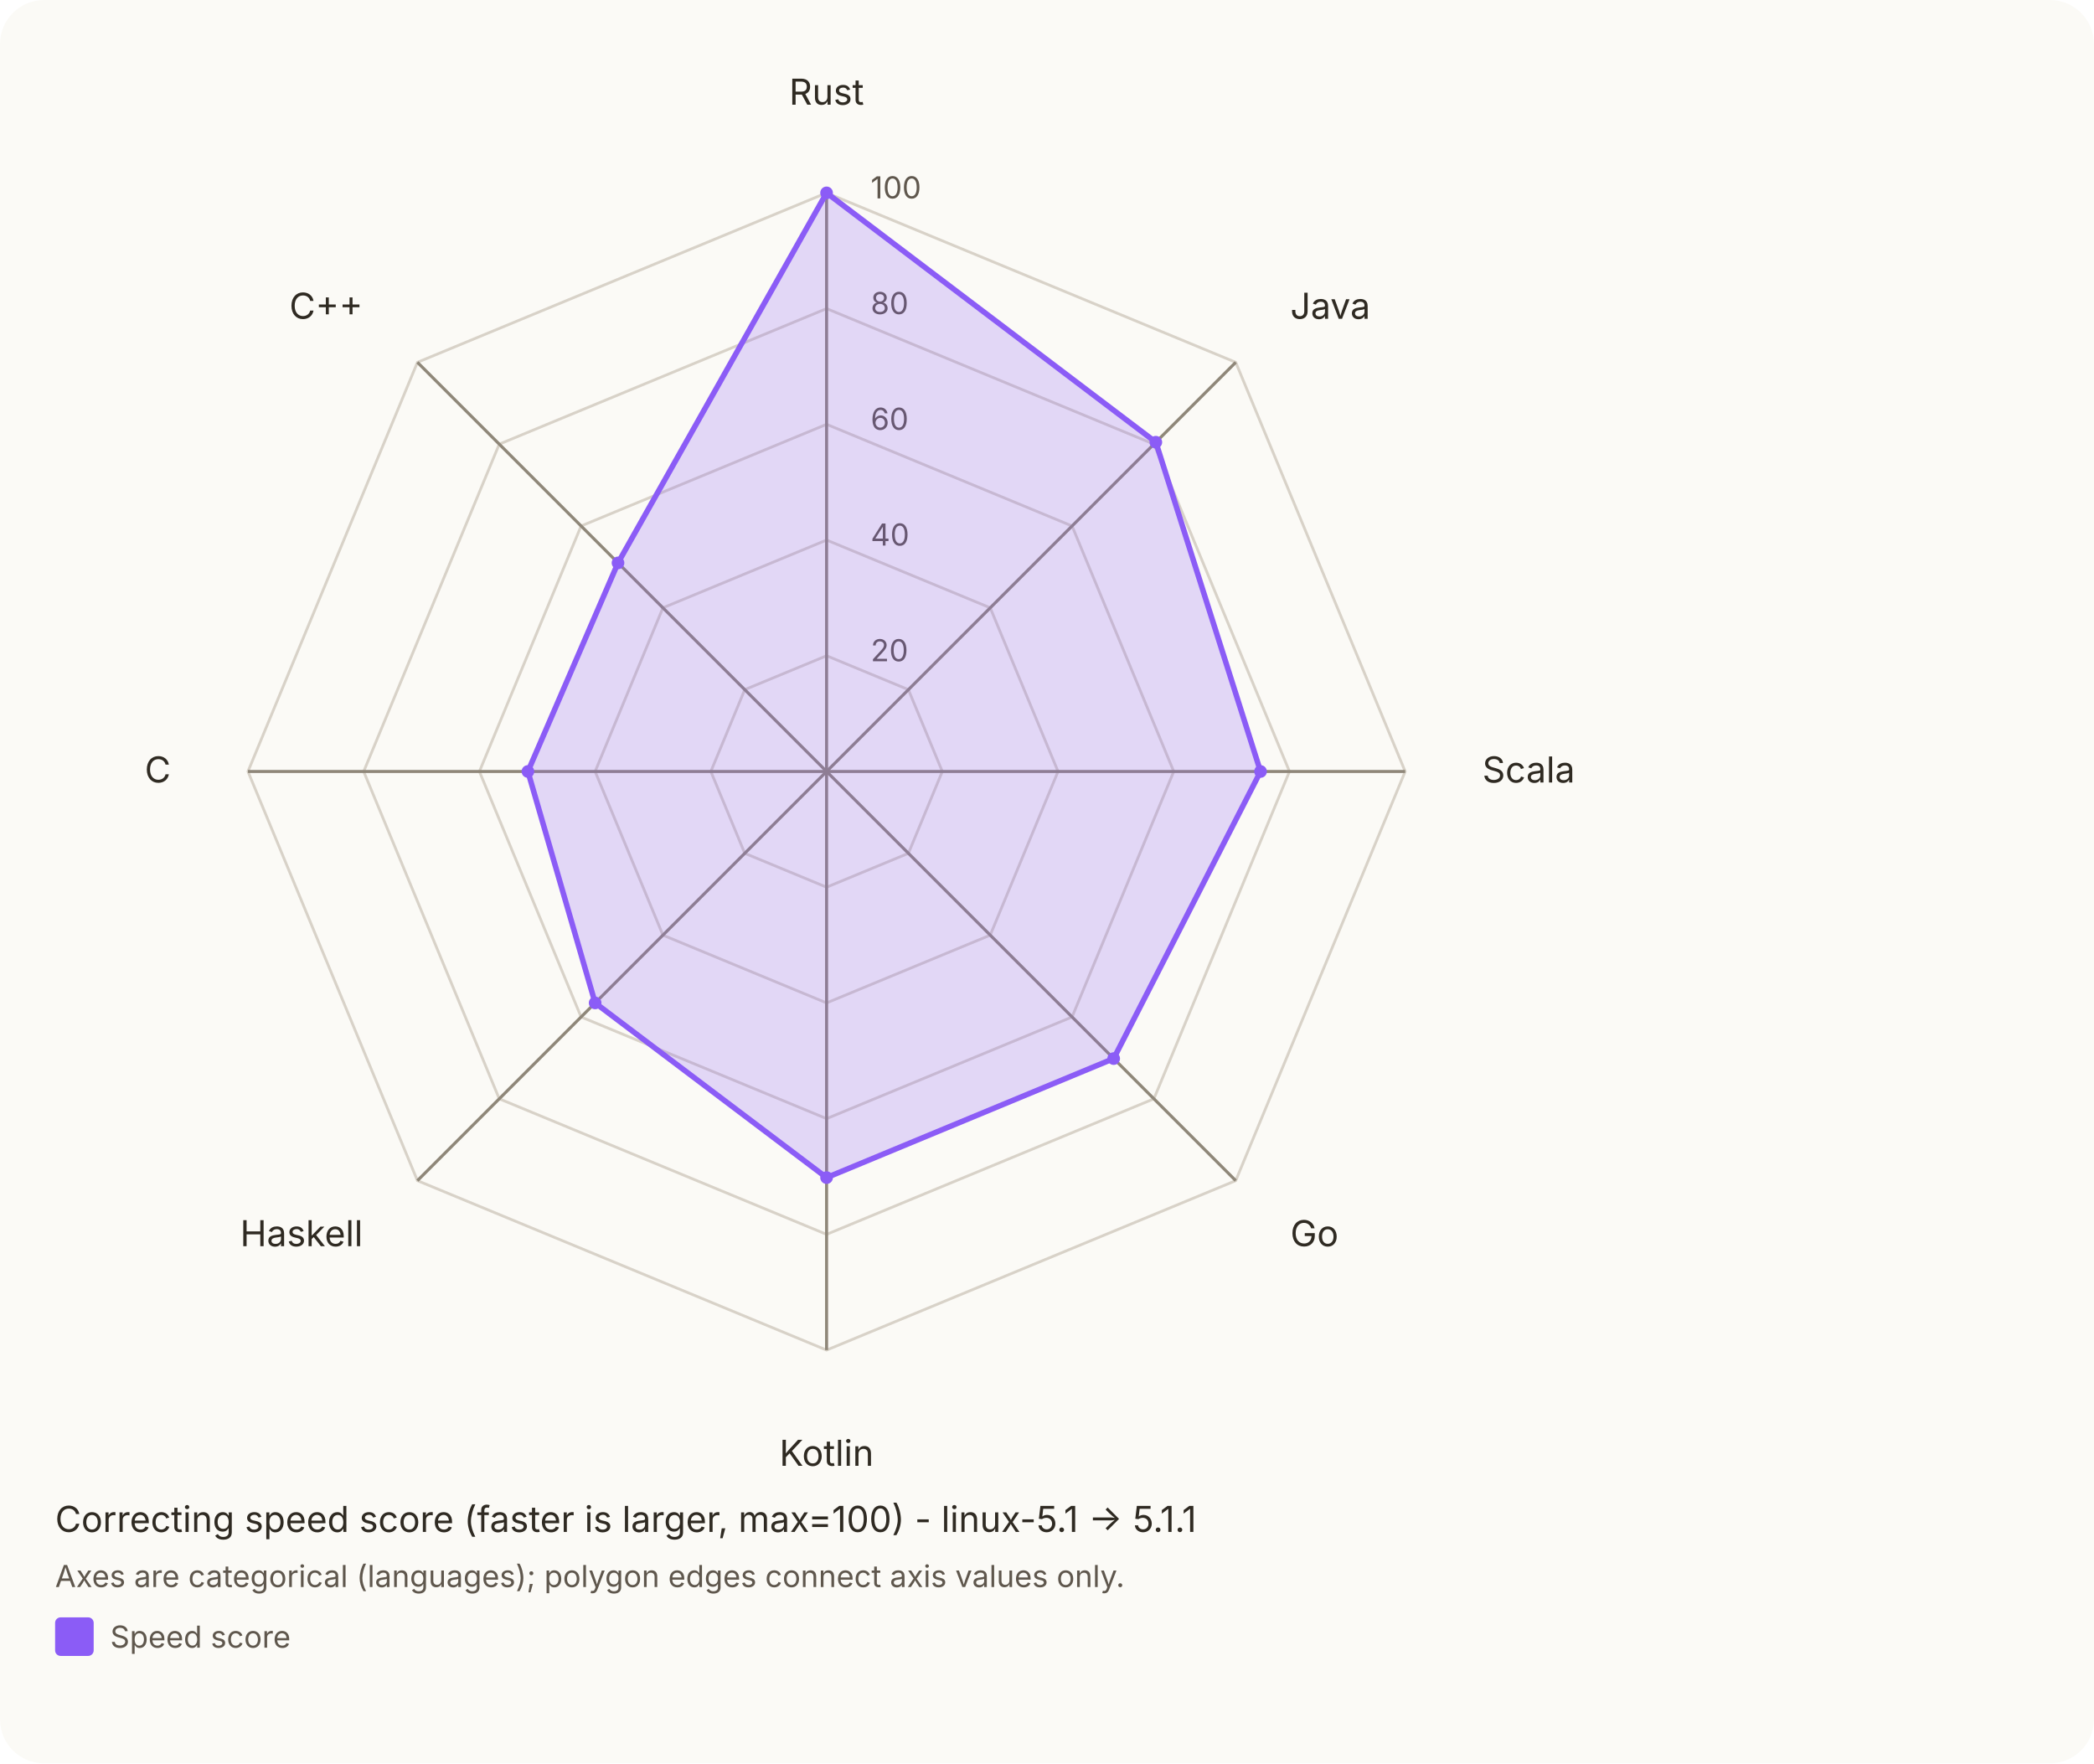
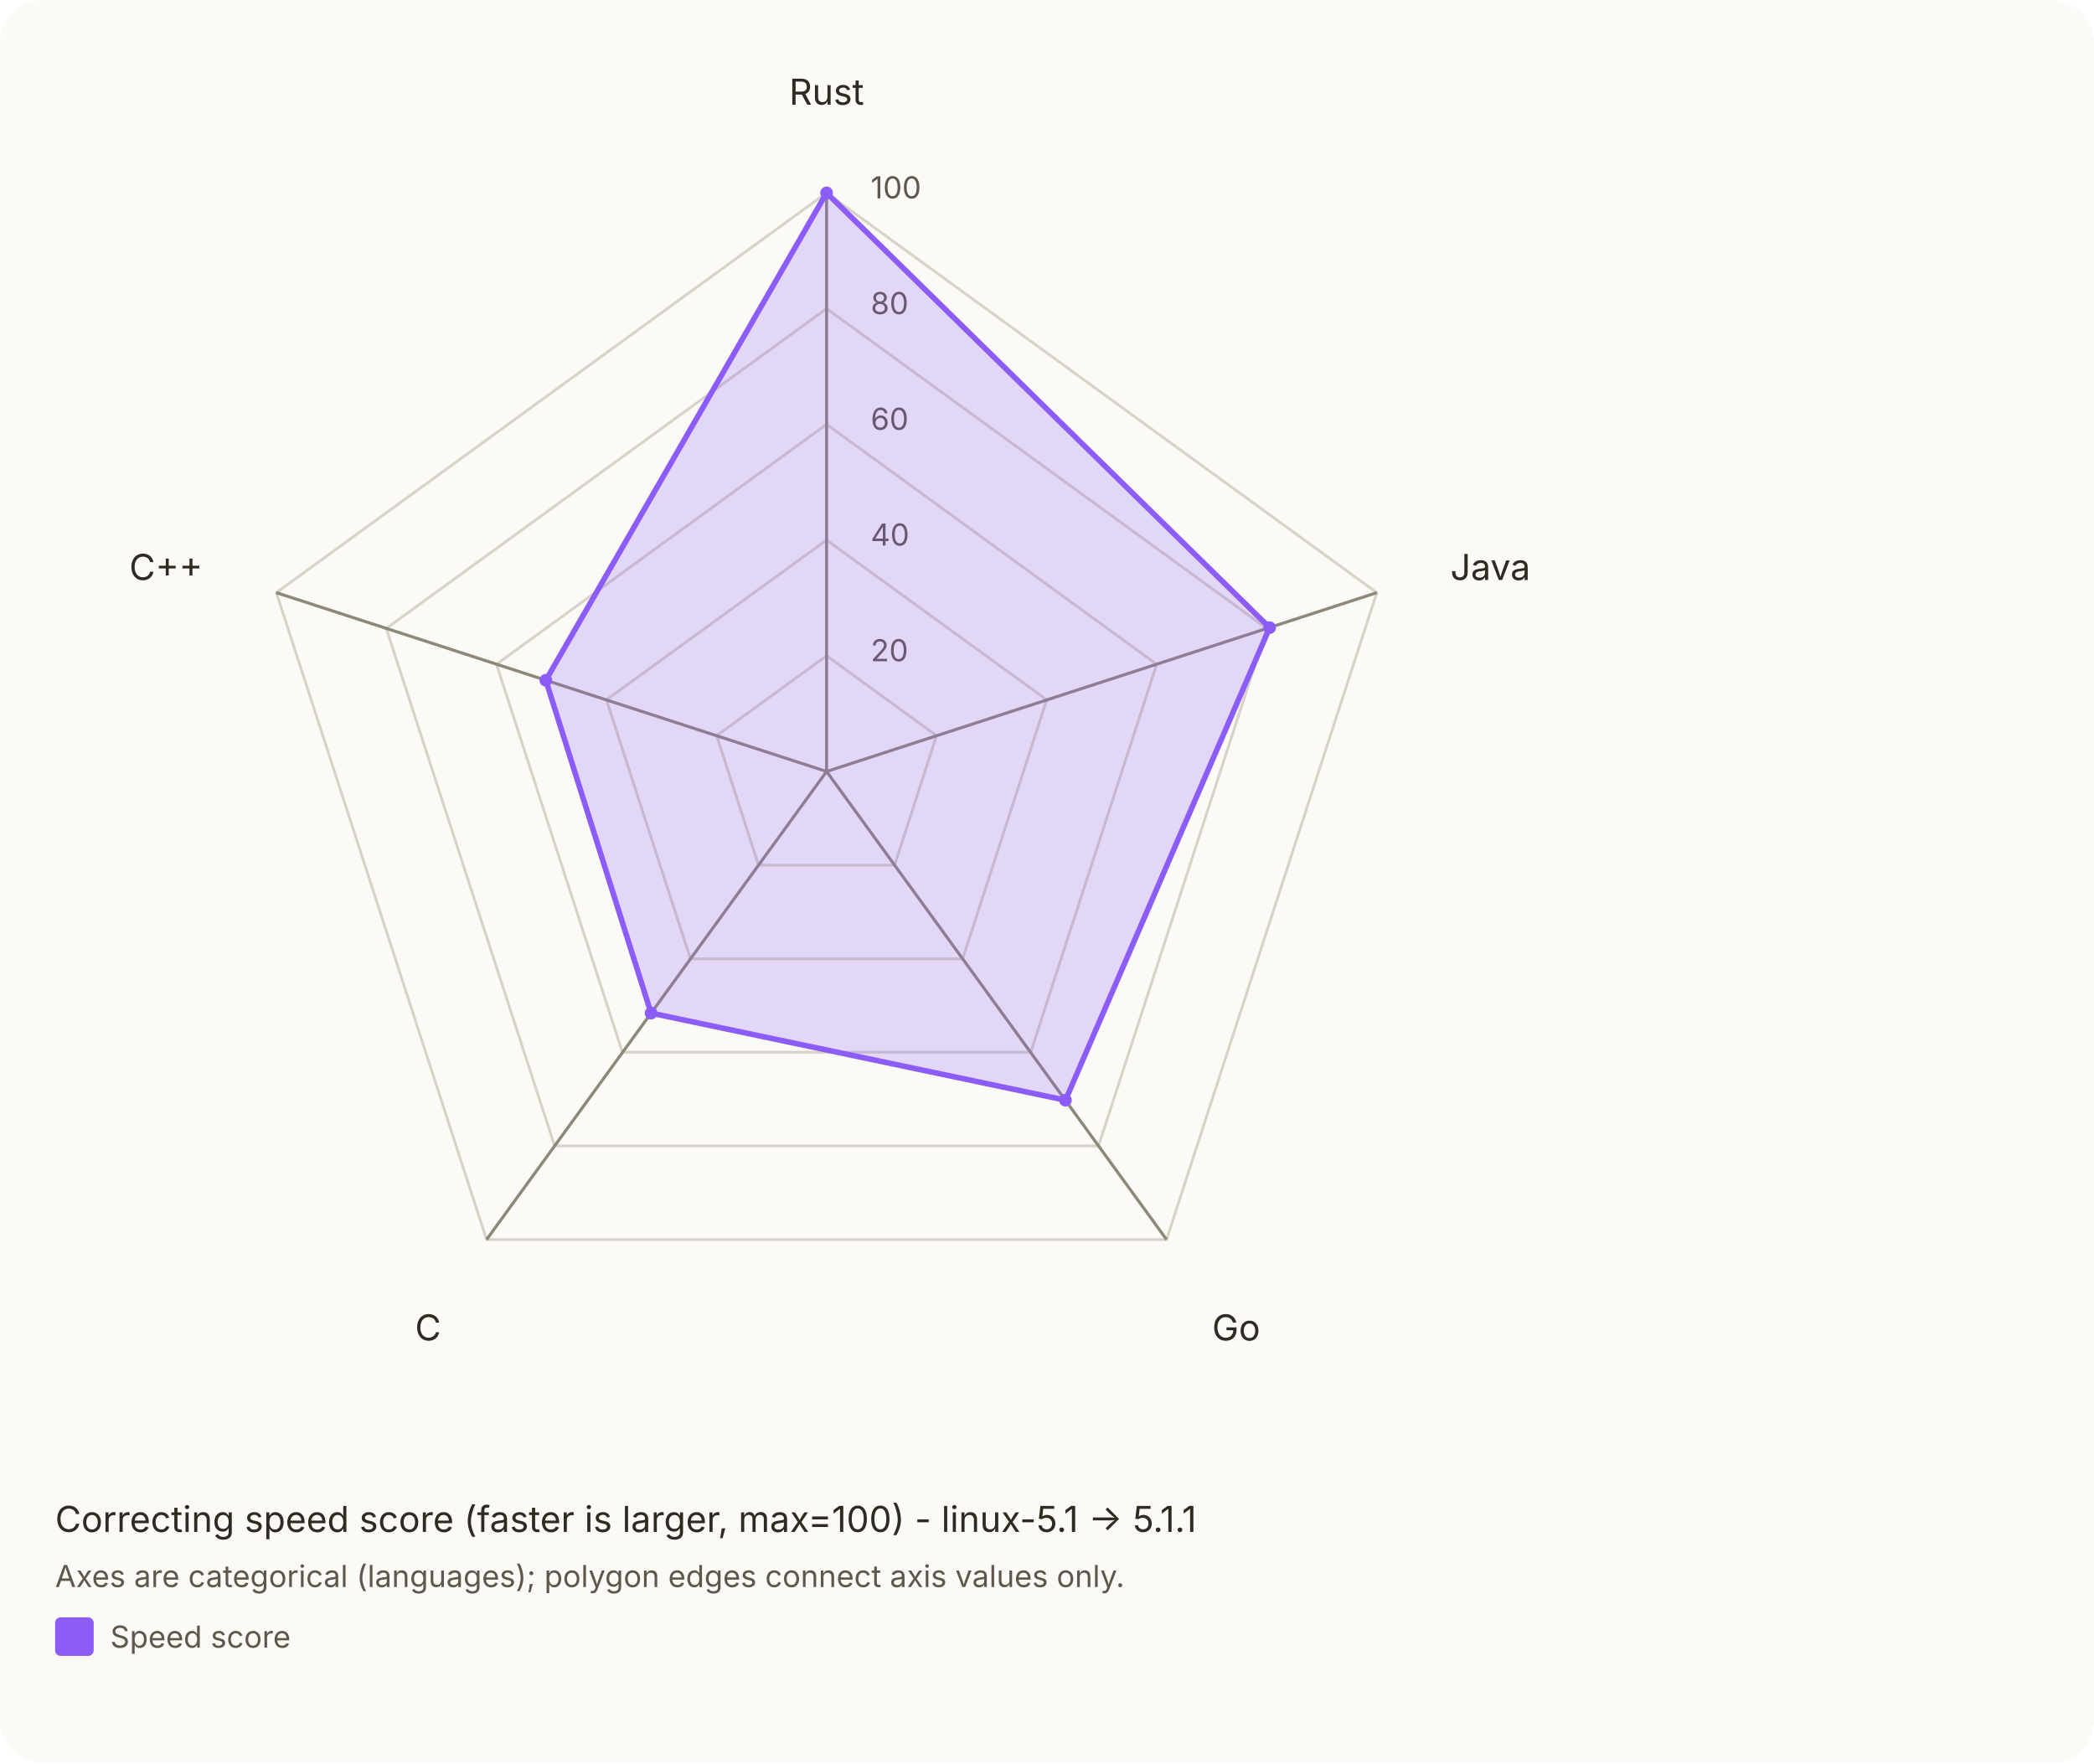
<svg xmlns="http://www.w3.org/2000/svg" viewBox="0 0 760 640" role="img" aria-labelledby="title desc">
  <style>
    .bg { fill: #fbfaf6; }
    .grid { fill: none; stroke: #d8d2c8; stroke-width: 1; }
    .axis { stroke: #8f8779; stroke-width: 1.1; }
    .label { fill: #2f2a22; font: 13px ui-sans-serif, -apple-system, BlinkMacSystemFont, "Segoe UI", sans-serif; }
    .small { fill: #5f574d; font: 11px ui-sans-serif, -apple-system, BlinkMacSystemFont, "Segoe UI", sans-serif; }
  </style>
  <rect class="bg" x="0" y="0" width="760" height="640" rx="16" />
-   <polygon class="grid" points="300.0,238.0 329.7,250.3 342.0,280.0 329.7,309.7 300.0,322.0 270.3,309.7 258.0,280.0 270.3,250.3" />
-   <polygon class="grid" points="300.0,196.0 359.4,220.6 384.0,280.0 359.4,339.4 300.0,364.0 240.6,339.4 216.0,280.0 240.6,220.6" />
-   <polygon class="grid" points="300.0,154.0 389.1,190.9 426.0,280.0 389.1,369.1 300.0,406.0 210.9,369.1 174.0,280.0 210.9,190.9" />
-   <polygon class="grid" points="300.0,112.0 418.8,161.2 468.0,280.0 418.8,398.8 300.0,448.0 181.2,398.8 132.0,280.0 181.2,161.2" />
-   <polygon class="grid" points="300.0,70.0 448.5,131.5 510.0,280.0 448.5,428.5 300.0,490.0 151.5,428.5 90.0,280.0 151.5,131.5" />
+   <polygon class="grid" points="300.0,238.0 339.9,267.0 324.7,314.0 275.3,314.0 260.1,267.0" />
+   <polygon class="grid" points="300.0,196.0 379.9,254.0 349.4,348.0 250.6,348.0 220.1,254.0" />
+   <polygon class="grid" points="300.0,154.0 419.8,241.1 374.1,381.9 225.9,381.9 180.2,241.1" />
+   <polygon class="grid" points="300.0,112.0 459.8,228.1 398.7,415.9 201.3,415.9 140.2,228.1" />
+   <polygon class="grid" points="300.0,70.0 499.7,215.1 423.4,449.9 176.6,449.9 100.3,215.1" />
  <line class="axis" x1="300" y1="280" x2="300.0" y2="70.0" />
-   <line class="axis" x1="300" y1="280" x2="448.5" y2="131.5" />
-   <line class="axis" x1="300" y1="280" x2="510.0" y2="280.0" />
-   <line class="axis" x1="300" y1="280" x2="448.5" y2="428.5" />
-   <line class="axis" x1="300" y1="280" x2="300.0" y2="490.0" />
-   <line class="axis" x1="300" y1="280" x2="151.5" y2="428.5" />
-   <line class="axis" x1="300" y1="280" x2="90.0" y2="280.0" />
-   <line class="axis" x1="300" y1="280" x2="151.5" y2="131.5" />
+   <line class="axis" x1="300" y1="280" x2="499.7" y2="215.1" />
+   <line class="axis" x1="300" y1="280" x2="423.4" y2="449.9" />
+   <line class="axis" x1="300" y1="280" x2="176.6" y2="449.9" />
+   <line class="axis" x1="300" y1="280" x2="100.3" y2="215.1" />
  <text class="small" x="316.0" y="240.0">20</text>
  <text class="small" x="316.0" y="198.0">40</text>
  <text class="small" x="316.0" y="156.0">60</text>
  <text class="small" x="316.0" y="114.0">80</text>
  <text class="small" x="316.0" y="72.0">100</text>
  <text class="label" x="300.0" y="38.0" text-anchor="middle">Rust</text>
-   <text class="label" x="468.3" y="115.7" text-anchor="start">Java</text>
-   <text class="label" x="538.0" y="284.0" text-anchor="start">Scala</text>
-   <text class="label" x="468.3" y="452.3" text-anchor="start">Go</text>
-   <text class="label" x="300.0" y="532.0" text-anchor="middle">Kotlin</text>
-   <text class="label" x="131.7" y="452.3" text-anchor="end">Haskell</text>
-   <text class="label" x="62.0" y="284.0" text-anchor="end">C</text>
-   <text class="label" x="131.7" y="115.7" text-anchor="end">C++</text>
-   <polygon points="300.0,70.0 419.5,160.5 457.5,280.0 404.2,384.2 300.0,427.4 216.0,364.0 191.6,280.0 224.3,204.3" fill="#8b5cf6" fill-opacity="0.22" stroke="#8b5cf6" stroke-width="2" />
+   <text class="label" x="526.4" y="210.5" text-anchor="start">Java</text>
+   <text class="label" x="439.9" y="486.5" text-anchor="start">Go</text>
+   <text class="label" x="160.1" y="486.5" text-anchor="end">C</text>
+   <text class="label" x="73.6" y="210.5" text-anchor="end">C++</text>
+   <polygon points="300.0,70.0 460.8,227.8 386.7,399.3 236.3,367.7 198.1,246.9" fill="#8b5cf6" fill-opacity="0.22" stroke="#8b5cf6" stroke-width="2" />
  <circle cx="300.0" cy="70.0" r="2.3" fill="#8b5cf6" />
-   <circle cx="419.5" cy="160.5" r="2.3" fill="#8b5cf6" />
-   <circle cx="457.5" cy="280.0" r="2.3" fill="#8b5cf6" />
-   <circle cx="404.2" cy="384.2" r="2.3" fill="#8b5cf6" />
-   <circle cx="300.0" cy="427.4" r="2.3" fill="#8b5cf6" />
-   <circle cx="216.0" cy="364.0" r="2.3" fill="#8b5cf6" />
-   <circle cx="191.6" cy="280.0" r="2.3" fill="#8b5cf6" />
-   <circle cx="224.3" cy="204.3" r="2.3" fill="#8b5cf6" />
+   <circle cx="460.8" cy="227.8" r="2.3" fill="#8b5cf6" />
+   <circle cx="386.7" cy="399.3" r="2.3" fill="#8b5cf6" />
+   <circle cx="236.3" cy="367.7" r="2.3" fill="#8b5cf6" />
+   <circle cx="198.1" cy="246.9" r="2.3" fill="#8b5cf6" />
  <text class="label" x="20" y="556">Correcting speed score (faster is larger, max=100) - linux-5.1 -&gt; 5.1.1</text>
  <text class="small" x="20" y="576">Axes are categorical (languages); polygon edges connect axis values only.</text>
  <rect x="20" y="587" width="14" height="14" rx="2" fill="#8b5cf6" />
  <text class="small" x="40" y="598">Speed score</text>
</svg>
